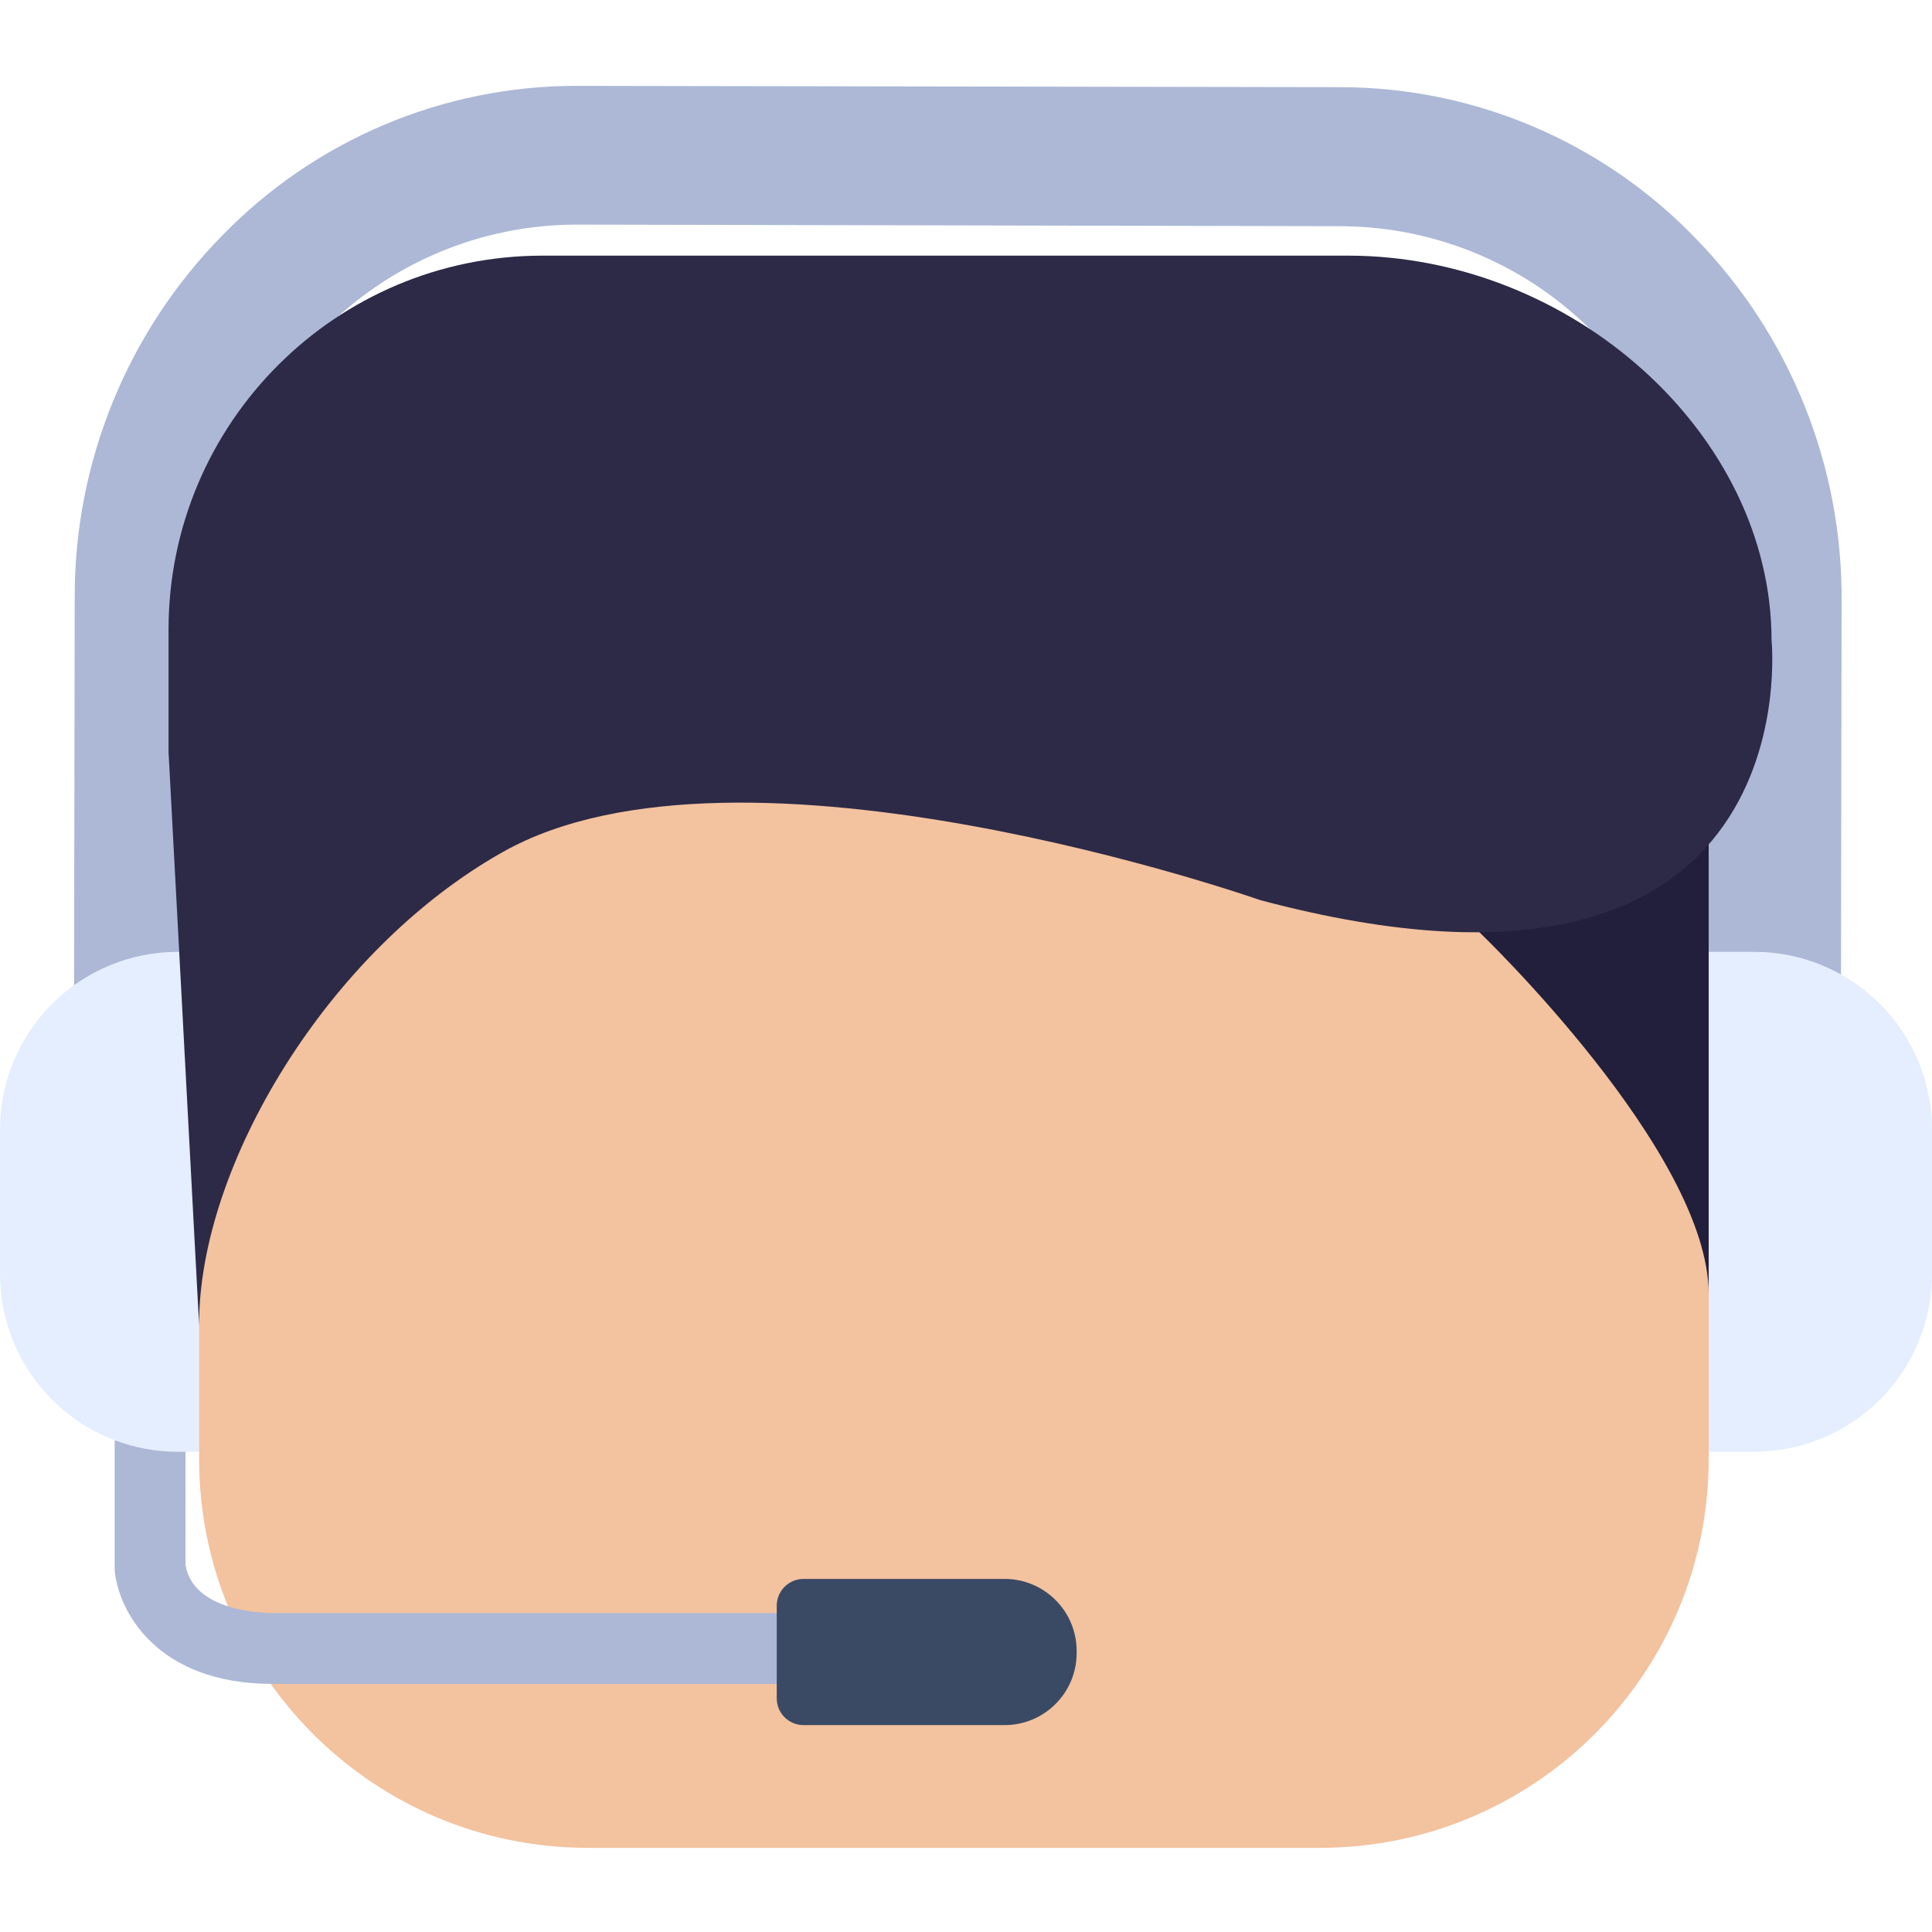
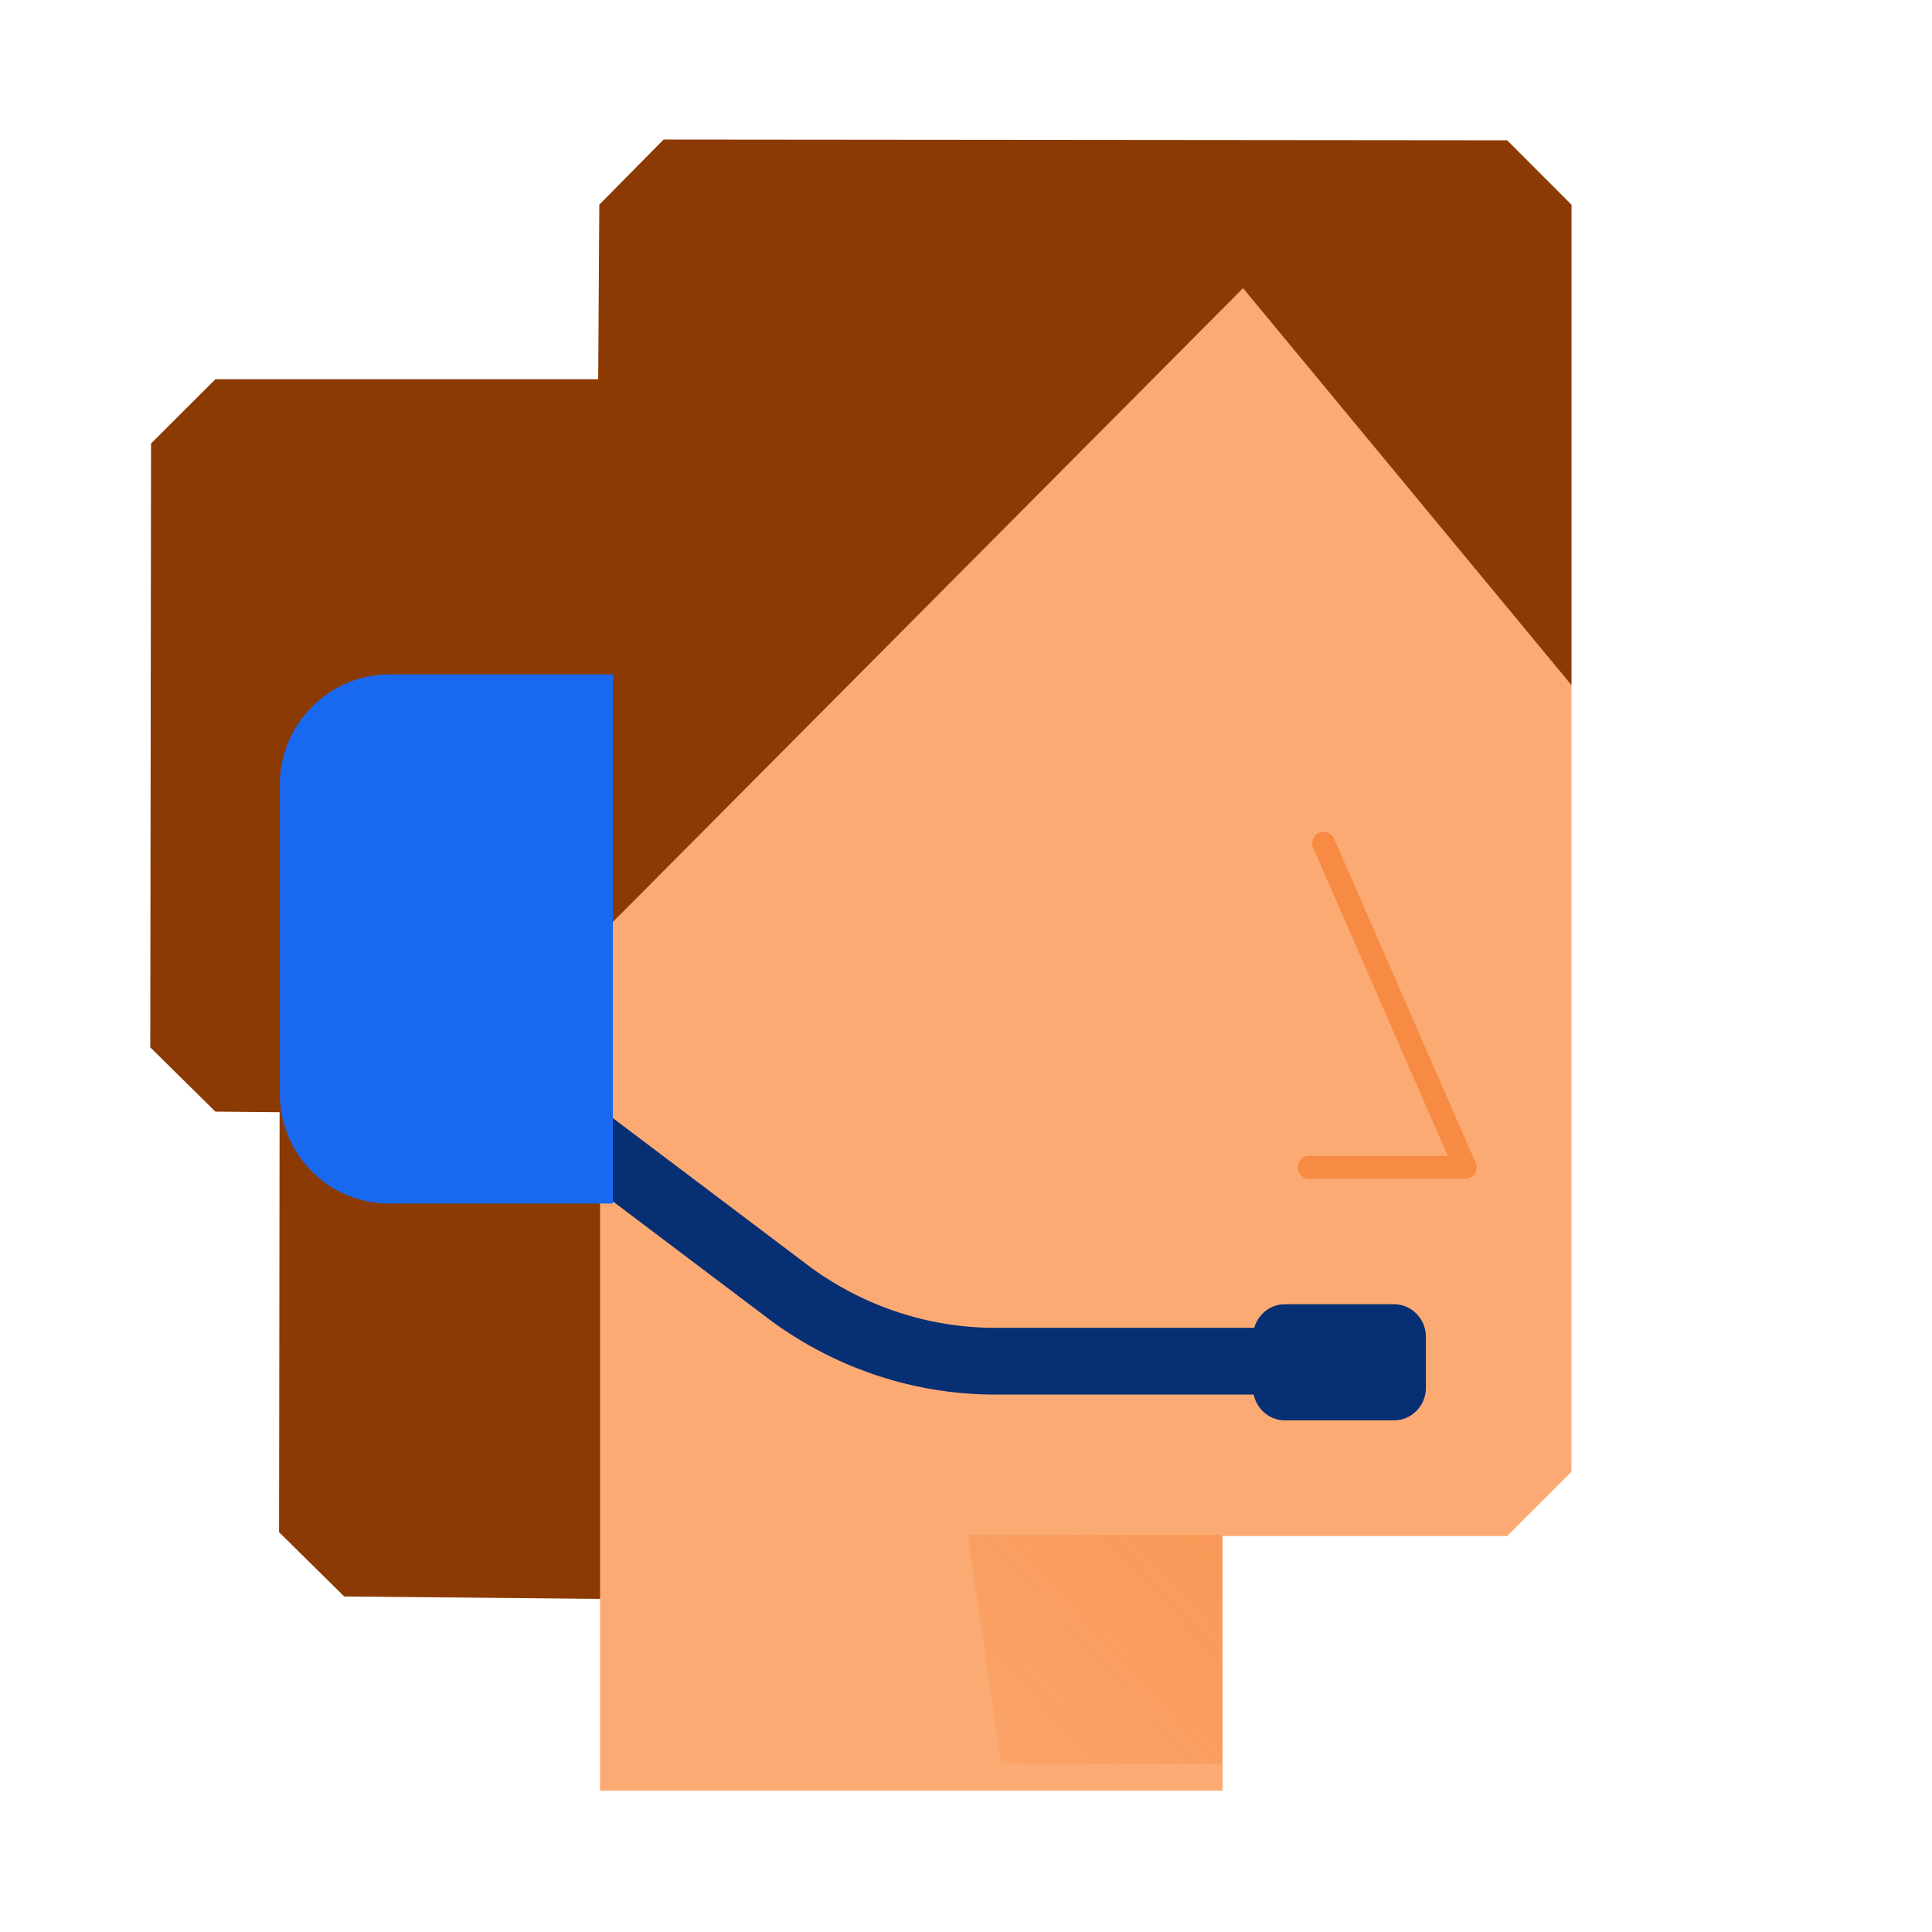
- <svg xmlns="http://www.w3.org/2000/svg" width="1080" height="1080" fill="none" viewBox="0 0 1080 1080">
-   <path d="M1029.07 578.104h-77.595l.428-242.438a210.404 210.404 0 0 0-59.545-148.122 199.06 199.06 0 0 0-143.206-61.096l-426.32-.89h-.362a198.99 198.99 0 0 0-143.042 60.601 210.408 210.408 0 0 0-60.073 147.923l-.429 242.438H41.369l.395-242.438a287.63 287.63 0 0 1 82.243-202.19A276.068 276.068 0 0 1 322.47 48h.494l426.32.726a276.122 276.122 0 0 1 198.661 84.584 287.677 287.677 0 0 1 81.515 202.356l-.39 242.438Z" fill="#ACB8D6" />
-   <path d="M99.33 532.084h25.501v279.452h-25.5A99.33 99.33 0 0 1 0 712.205v-80.757a99.337 99.337 0 0 1 29.08-70.259 99.337 99.337 0 0 1 70.25-29.105Zm881.34 279.452h-25.501V532.084h25.501a99.313 99.313 0 0 1 38.01 7.561 99.446 99.446 0 0 1 32.23 21.532 99.354 99.354 0 0 1 21.53 32.226 99.359 99.359 0 0 1 7.56 38.012v80.757a99.34 99.34 0 0 1-29.09 70.237 99.433 99.433 0 0 1-32.23 21.533 99.331 99.331 0 0 1-38.01 7.561v.033Z" fill="#E5EEFE" />
-   <path d="M737.77 189.095H328.704c-120.066 0-217.398 97.333-217.398 217.399V815.56c0 120.066 97.332 217.4 217.398 217.4H737.77c120.066 0 217.399-97.334 217.399-217.4V406.494c0-120.066-97.333-217.399-217.399-217.399Z" fill="#F3C29F" />
-   <path d="M826.94 521.065s128.229 122.819 128.229 202.356V472.043H809.753l17.187 49.022Z" fill="#211F3C" />
-   <path d="M94.217 420.316v-68.354A209.051 209.051 0 0 1 303.27 142.91h450.335c124.931 0 236.698 99.627 236.698 215.089 0 0 23.657 227.626-285.884 145.153 0 0-290.305-102.036-423.45-26.82-97.945 55.158-170.092 175.898-169.663 264.441l-.396-7.356-16.693-313.101Z" fill="#2C2A46" />
-   <path fill-rule="evenodd" clip-rule="evenodd" d="M64.098 805.076v72.634c1.88 22.004 22.762 63.604 88.312 63.604h292.548l.066-39.587H152.476c-4.586 0-44.569-.627-48.791-27.019v-63.173H99.33a99.312 99.312 0 0 1-35.232-6.459Z" fill="#ACB8D6" />
-   <path d="M449.181 882.627h112.394a40.278 40.278 0 0 1 40.28 40.279v1.155a40.28 40.28 0 0 1-40.28 40.28H449.181a14.972 14.972 0 0 1-13.837-9.246 14.967 14.967 0 0 1-1.14-5.731v-51.595a14.969 14.969 0 0 1 4.328-10.697 14.957 14.957 0 0 1 10.649-4.445Z" fill="#3A4A65" />
+ <svg xmlns="http://www.w3.org/2000/svg" width="1080" height="1080" fill="none">
+   <path fill="#8C3A03" d="m84 585.472 36.405 35.943 268.543 2.566 2.142-2.567-2.142-254.931v-154.5H120.405l-35.976 35.945z" />
+   <path fill="#8C3A03" d="m156 856.489 36.405 35.943 268.543 2.567 2.142-2.568-2.142-254.931V483H192.405l-35.976 35.945z" />
+   <path fill="#FCAA73" d="M842.531 79H371.362l-35.915 35.905V1001h348.032V858.661h159.052l35.916-35.905V114.905z" />
+   <path fill="#8C3A03" d="m370.958 78-35.943 36.405-2.568 406.454 2.568 2.141 359.862-361.911 183.57 221.859V114.405l-35.945-35.976z" />
+   <path fill="url(#a)" d="M559.502 986H683V858H541z" />
+   <path fill="#F78B43" fill-rule="evenodd" d="M737.353 465.542c3.228-1.423 6.993.053 8.409 3.294l79.148 181.179a6.44 6.44 0 0 1-.502 6.081 6.38 6.38 0 0 1-5.344 2.904H731.83c-3.525 0-6.383-2.87-6.383-6.41s2.858-6.409 6.383-6.409h77.464l-75.222-172.195c-1.416-3.242.053-7.022 3.281-8.444" clip-rule="evenodd" />
+   <path fill="#072F73" fill-rule="evenodd" d="m286.309 629.116 22.051-29.908 144.972 109.356c30.045 21.912 66.186 33.697 102.823 33.697h178.898v37.31H556.155c-44.467 0-88.203-14.303-124.531-40.842l-.115-.084z" clip-rule="evenodd" />
+   <path fill="#1968F0" d="M217.676 672.796h124.906V377H217.676c-33.676 0-61.229 27.673-61.229 61.496V611.3c0 33.823 26.941 61.496 61.229 61.496" />
+   <path fill="#072F73" d="M779.244 794h-60.966c-9.852 0-17.854-8.195-17.854-18.281v-28.368c0-10.087 8.002-18.282 17.854-18.282h60.966c9.853 0 17.855 8.195 17.855 18.282v28.368c0 10.086-8.002 18.281-17.855 18.281" />
+   <defs>
+     <linearGradient id="a" x1="529.855" x2="749.438" y1="1081.03" y2="879.26" gradientUnits="userSpaceOnUse">
+       <stop stop-color="#F06305" stop-opacity=".03" />
+       <stop offset="1" stop-color="#F06305" stop-opacity=".27" />
+     </linearGradient>
+   </defs>
</svg>
